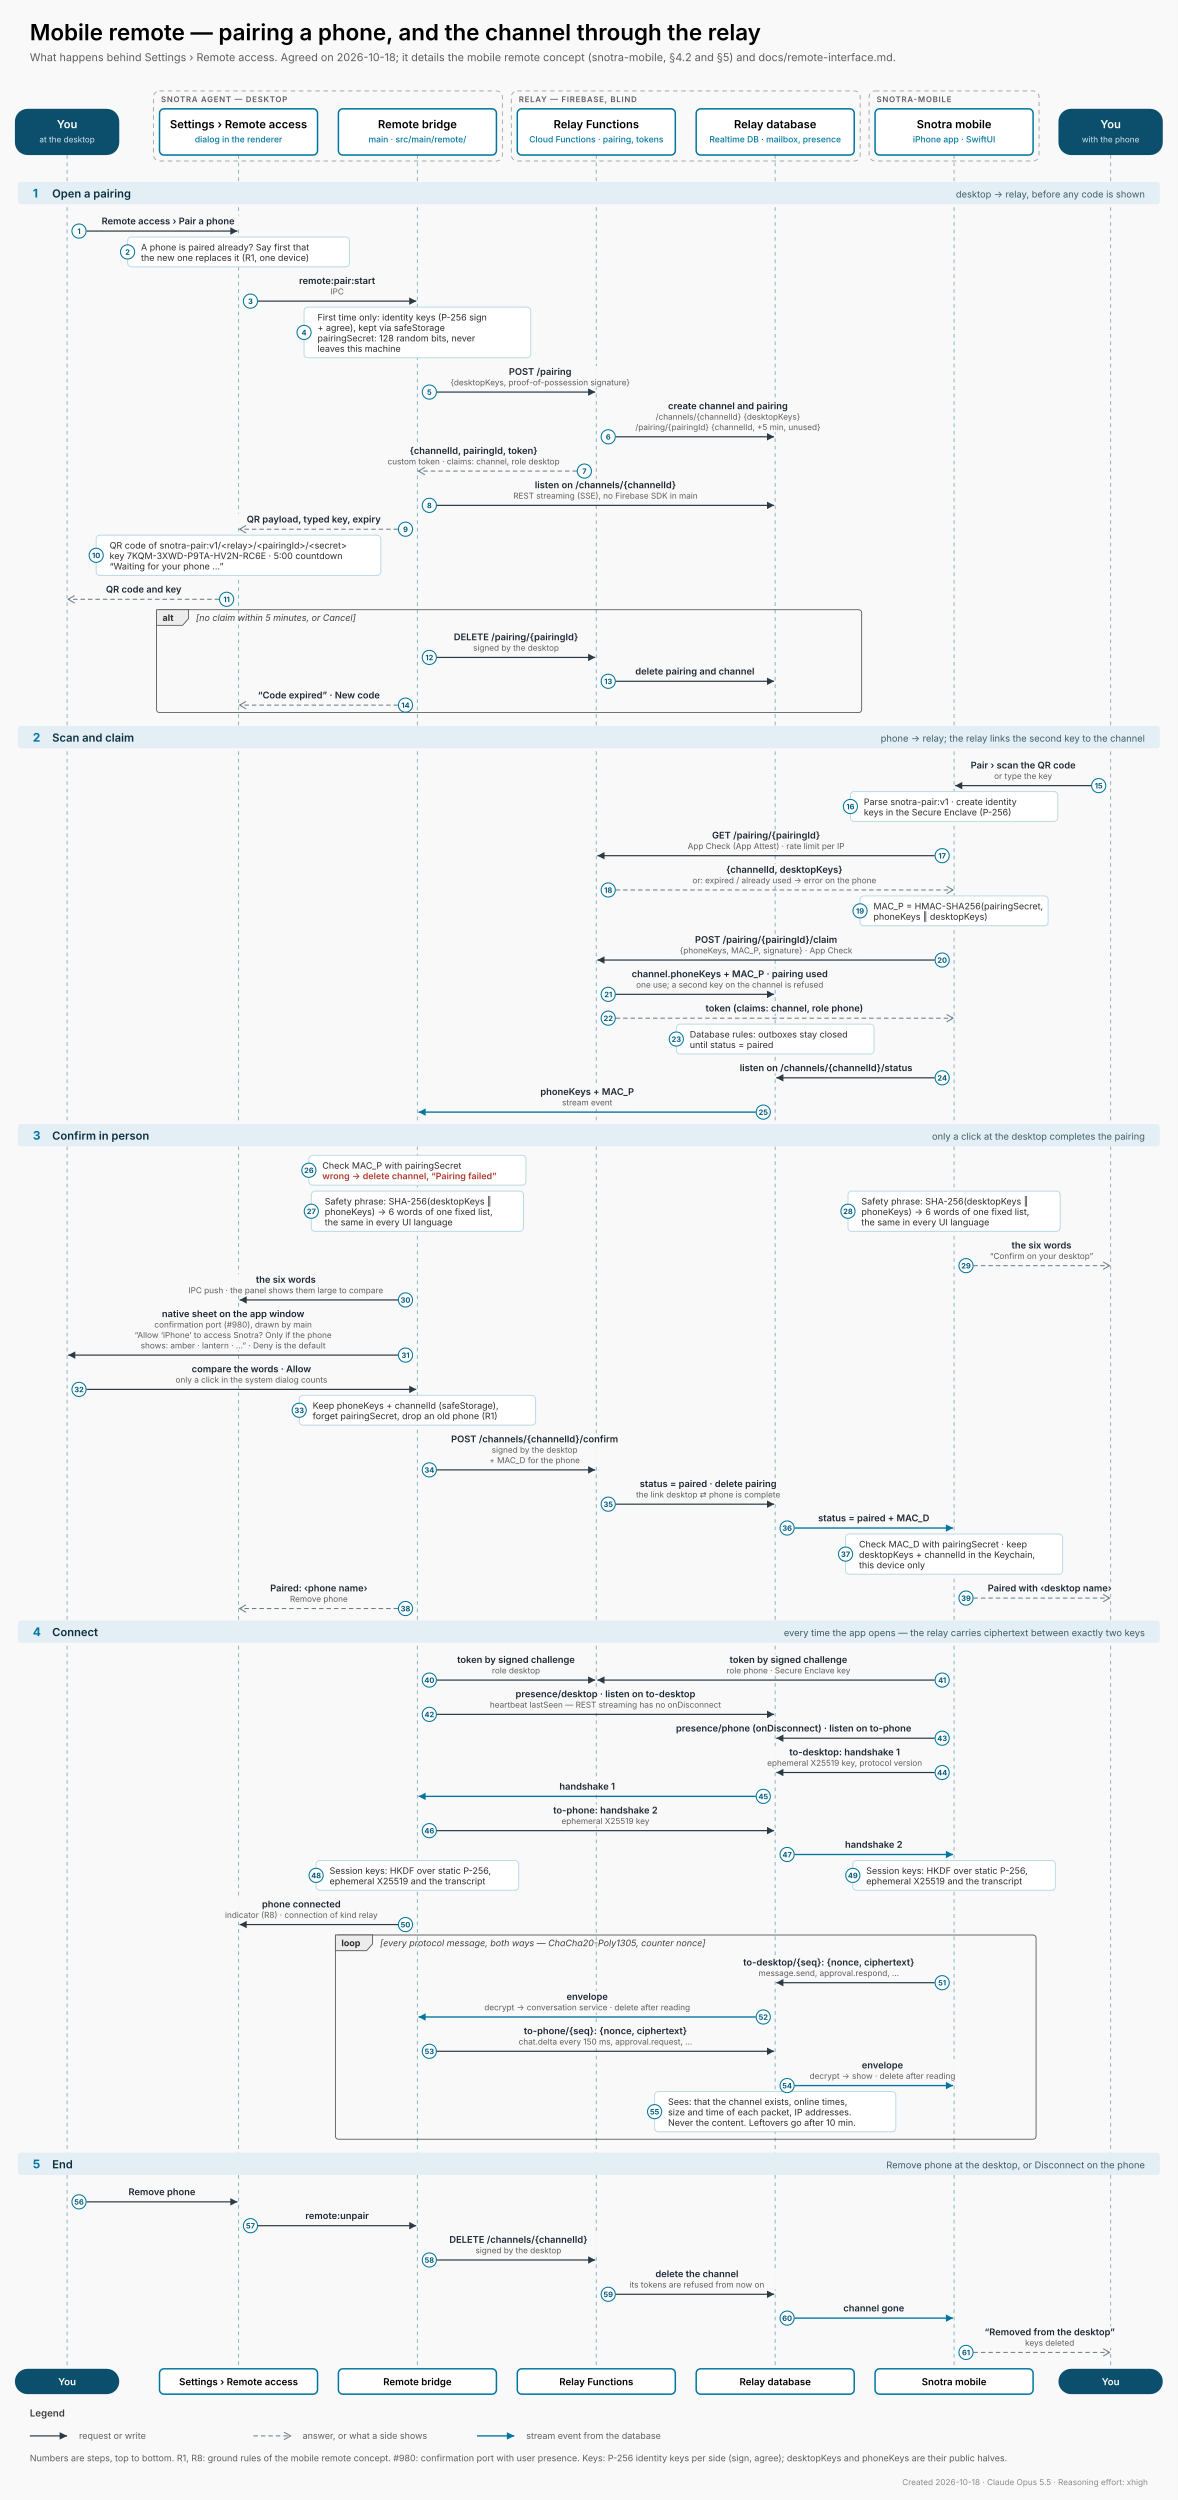
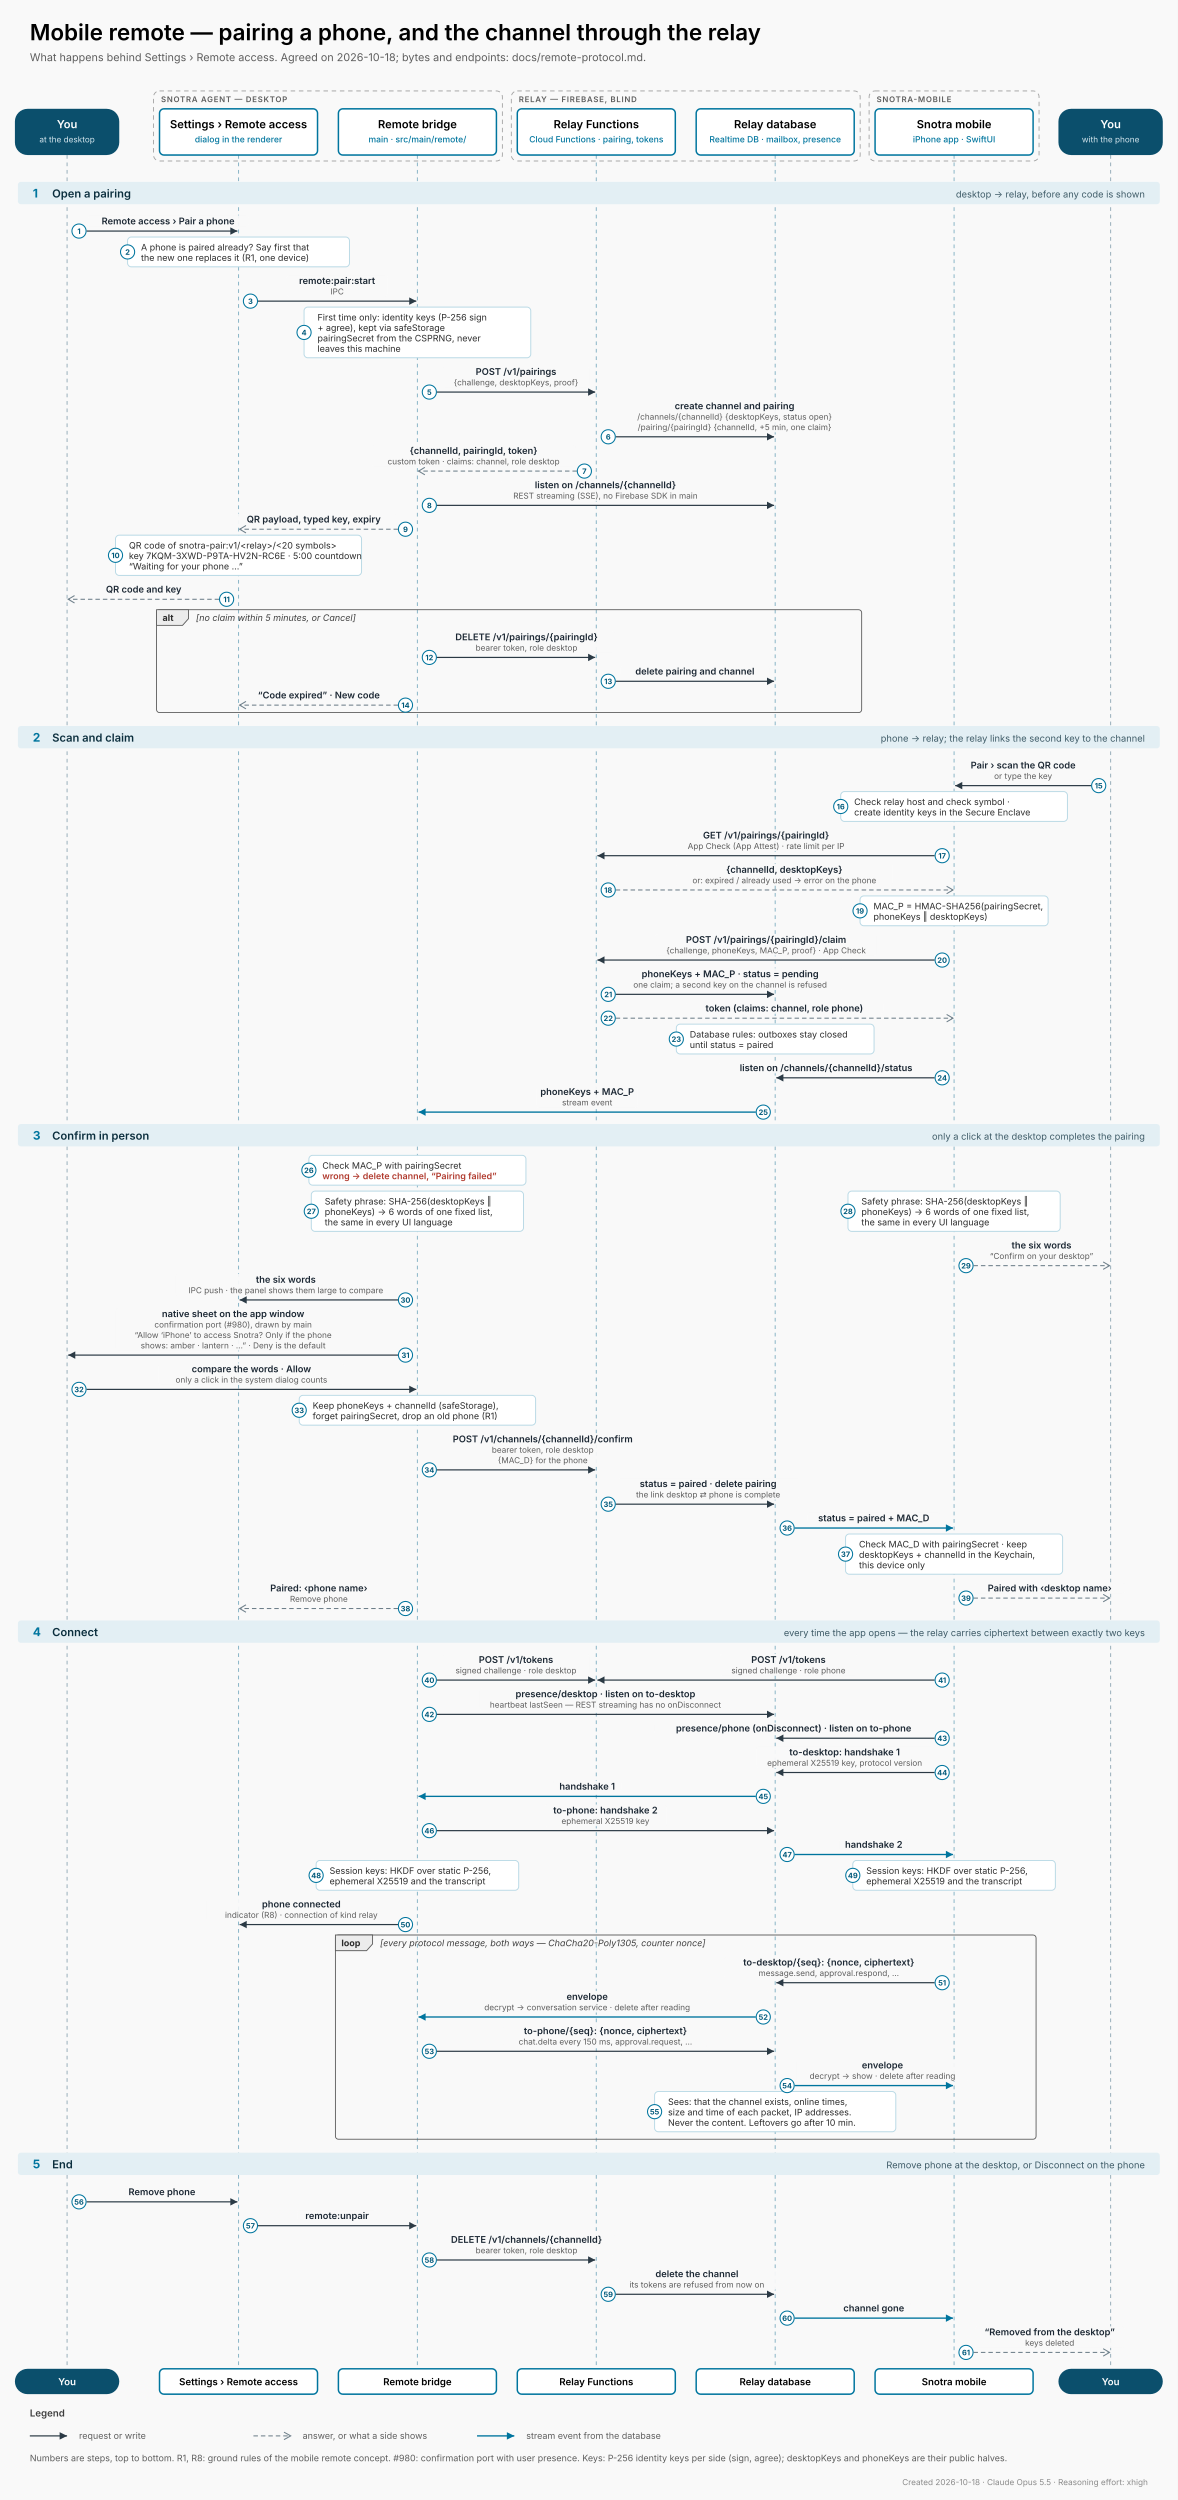
<svg xmlns="http://www.w3.org/2000/svg" viewBox="0 0 1580 3354" width="1580" height="3354" role="img" aria-labelledby="title desc">
  <style>
      text { font-family: Inter, -apple-system, BlinkMacSystemFont, "Segoe UI", sans-serif; }
      .canvas { fill: #F9F9F9; }
      .page-title { fill: #000000; font-size: 30px; font-weight: 600; }
      .page-sub { fill: #5C5C5C; font-size: 14.5px; }
      .group { fill: none; stroke: #A3A3A3; stroke-width: 1.2; stroke-dasharray: 6 5; }
      .group-l { fill: #5C5C5C; font-size: 10.5px; font-weight: 600; letter-spacing: 1px; }
      .hdr { fill: #FFFFFF; stroke: #00759E; stroke-width: 2; }
      .hdr-p { fill: #0B4F6C; }
      .hdr-n { fill: #000000; font-size: 15px; font-weight: 600; text-anchor: middle; }
      .hdr-s { fill: #00759E; font-size: 11.5px; font-weight: 500; text-anchor: middle; }
      .hdr-pn { fill: #FFFFFF; font-size: 15px; font-weight: 600; text-anchor: middle; }
      .hdr-ps { fill: #D5E6EE; font-size: 11px; text-anchor: middle; }
      .hdr-small { font-size: 13px; }
      .life { stroke: #8FB8C9; stroke-width: 1.4; stroke-dasharray: 5 5; }
      .life-p { stroke: #9DB2BD; }
      .phase { fill: #E3EFF4; }
      .phase-n { fill: #00759E; font-size: 16px; font-weight: 700; }
      .phase-t { fill: #0B2E3D; font-size: 15px; font-weight: 600; }
      .phase-s { fill: #3D5A66; font-size: 12.5px; }
      .m-req { stroke: #2B3A45; stroke-width: 1.6; }
      .m-ret { stroke: #6E7F8A; stroke-width: 1.4; stroke-dasharray: 6 4; fill: none; }
      .m-evt { stroke: #00759E; stroke-width: 1.8; }
      .m-prop { stroke: #B26B00; stroke-width: 1.6; stroke-dasharray: 6 4; }
      .m-err { stroke: #C0392B; stroke-width: 1.6; }
      .head-open { stroke-dasharray: none; fill: none; }
      .m-req-head { fill: #2B3A45; }
      .m-evt-head { fill: #00759E; }
      .m-prop-head { fill: #B26B00; }
      .m-err-head { fill: #C0392B; }
      .label-bg { fill: #F9F9F9; opacity: 0.94; }
      .lbl { fill: #1B2733; font-size: 12.5px; font-weight: 600; }
      .lbl-sub { fill: #5C5C5C; font-size: 11px; }
      .lbl-prop { fill: #9A5C00; font-size: 11px; font-weight: 600; }
      .note { fill: #FFFFFF; stroke: #B9D9E5; stroke-width: 1.3; }
      .note-prop { fill: #FFF7EA; stroke: #D08A1E; stroke-dasharray: 5 3; }
      .note-t { fill: #2B2B2B; font-size: 12px; }
      .note-err { fill: #B03A2E; font-size: 12px; font-weight: 600; }
      .note-prop-t { fill: #9A5C00; font-size: 12px; font-weight: 600; }
      .prop-pill { fill: #FFF7EA; stroke: #D08A1E; stroke-width: 1; }
      .prop-tag { fill: #B26B00; font-size: 8.5px; font-weight: 700; letter-spacing: 0.8px; }
      .badge { fill: #FFFFFF; stroke: #00759E; stroke-width: 1.4; }
      .badge-prop { stroke: #D08A1E; }
      .badge-err { stroke: #C0392B; }
      .badge-n { fill: #00597A; font-size: 10px; font-weight: 700; text-anchor: middle; }
      .frame { fill: none; stroke: #5C5C5C; stroke-width: 1.2; }
      .frame-tag { fill: #ECECEC; stroke: #5C5C5C; stroke-width: 1.2; }
      .frame-k { fill: #2B2B2B; font-size: 12px; font-weight: 700; }
      .frame-g { fill: #3D3D3D; font-size: 12px; font-style: italic; }
      .legend-h { fill: #3D3D3D; font-size: 13px; font-weight: 600; }
      .legend-t { fill: #5C5C5C; font-size: 12px; }
      .stamp { fill: #8A8A8A; font-size: 11px; text-anchor: end; }
  </style>
  <rect class="canvas" x="0" y="0" width="1580" height="3354" />
  <text class="page-title" x="40" y="54">Mobile remote — pairing a phone, and the channel through the relay</text>
-   <text class="page-sub" x="40" y="82">What happens behind Settings › Remote access. Agreed on 2026-10-18; it details the mobile remote concept (snotra-mobile, §4.2 and §5) and docs/remote-interface.md.</text>
+   <text class="page-sub" x="40" y="82">What happens behind Settings › Remote access. Agreed on 2026-10-18; bytes and endpoints: docs/remote-protocol.md.</text>
  <rect class="group" x="206" y="122" width="468" height="94" rx="8" />
  <text class="group-l" x="216" y="137">SNOTRA AGENT — DESKTOP</text>
  <rect class="group" x="686" y="122" width="468" height="94" rx="8" />
  <text class="group-l" x="696" y="137">RELAY — FIREBASE, BLIND</text>
  <rect class="group" x="1166" y="122" width="228" height="94" rx="8" />
  <text class="group-l" x="1176" y="137">SNOTRA-MOBILE</text>
  <line class="life life-p" x1="90" y1="208" x2="90" y2="3178" />
  <line class="life" x1="320" y1="208" x2="320" y2="3178" />
  <line class="life" x1="560" y1="208" x2="560" y2="3178" />
  <line class="life" x1="800" y1="208" x2="800" y2="3178" />
  <line class="life" x1="1040" y1="208" x2="1040" y2="3178" />
  <line class="life" x1="1280" y1="208" x2="1280" y2="3178" />
  <line class="life life-p" x1="1490" y1="208" x2="1490" y2="3178" />
  <rect class="frame" x="210" y="818" width="946" height="138" rx="4" />
  <path class="frame-tag" d="M210 818 h42.88 v12 l-8 9 h-34.88 z" />
  <rect class="frame" x="450" y="2596" width="940" height="274" rx="4" />
  <path class="frame-tag" d="M450 2596 h49.84 v12 l-8 9 h-41.84 z" />
  <rect class="hdr-p" x="20" y="146" width="140" height="62" rx="17" />
  <text class="hdr-pn" x="90" y="172">You</text>
  <text class="hdr-ps" x="90" y="191">at the desktop</text>
  <rect class="hdr" x="214" y="146" width="212" height="62" rx="6" />
  <text class="hdr-n" x="320" y="172">Settings › Remote access</text>
  <text class="hdr-s" x="320" y="191">dialog in the renderer</text>
  <rect class="hdr" x="454" y="146" width="212" height="62" rx="6" />
  <text class="hdr-n" x="560" y="172">Remote bridge</text>
  <text class="hdr-s" x="560" y="191">main · src/main/remote/</text>
  <rect class="hdr" x="694" y="146" width="212" height="62" rx="6" />
  <text class="hdr-n" x="800" y="172">Relay Functions</text>
  <text class="hdr-s" x="800" y="191">Cloud Functions · pairing, tokens</text>
  <rect class="hdr" x="934" y="146" width="212" height="62" rx="6" />
  <text class="hdr-n" x="1040" y="172">Relay database</text>
  <text class="hdr-s" x="1040" y="191">Realtime DB · mailbox, presence</text>
  <rect class="hdr" x="1174" y="146" width="212" height="62" rx="6" />
  <text class="hdr-n" x="1280" y="172">Snotra mobile</text>
  <text class="hdr-s" x="1280" y="191">iPhone app · SwiftUI</text>
  <rect class="hdr-p" x="1420" y="146" width="140" height="62" rx="17" />
  <text class="hdr-pn" x="1490" y="172">You</text>
  <text class="hdr-ps" x="1490" y="191">with the phone</text>
  <rect class="phase" x="24" y="244" width="1532" height="30" rx="4" />
  <text class="phase-n" x="44" y="265">1</text>
  <text class="phase-t" x="70" y="265">Open a pairing</text>
  <text class="phase-s" x="1536" y="265" text-anchor="end">desktop → relay, before any code is shown</text>
  <line class="m-req" x1="116" y1="310" x2="318.5" y2="310" />
  <polygon class="head m-req-head" points="318.5,310 309,305 309,315" />
  <rect class="label-bg" x="118" y="289" width="215" height="15" rx="3" />
  <text class="lbl" x="225.5" y="301" text-anchor="middle">Remote access › Pair a phone</text>
  <rect class="note" x="171.16" y="318" width="297.68" height="40" rx="5" />
  <text class="note-t" x="189.16" y="336">A phone is paired already? Say first that</text>
  <text class="note-t" x="189.16" y="350">the new one replaces it (R1, one device)</text>
  <line class="m-req" x1="346" y1="404" x2="558.5" y2="404" />
  <polygon class="head m-req-head" points="558.5,404 549,399 549,409" />
  <rect class="label-bg" x="384.625" y="369" width="135.25" height="29" rx="3" />
  <text class="lbl" x="452.25" y="381" text-anchor="middle">remote:pair:start</text>
  <text class="lbl-sub" x="452.25" y="395" text-anchor="middle">IPC</text>
  <rect class="note" x="407.92" y="412" width="304.16" height="68" rx="5" />
  <text class="note-t" x="425.92" y="430">First time only: identity keys (P-256 sign</text>
  <text class="note-t" x="425.92" y="444">+ agree), kept via safeStorage</text>
-   <text class="note-t" x="425.92" y="458">pairingSecret: 128 random bits, never</text>
+   <text class="note-t" x="425.92" y="458">pairingSecret from the CSPRNG, never</text>
  <text class="note-t" x="425.92" y="472">leaves this machine</text>
  <line class="m-req" x1="586" y1="526" x2="798.5" y2="526" />
  <polygon class="head m-req-head" points="798.5,526 789,521 789,531" />
-   <rect class="label-bg" x="588" y="491" width="273.36" height="29" rx="3" />
-   <text class="lbl" x="724.68" y="503" text-anchor="middle">POST /pairing</text>
-   <text class="lbl-sub" x="724.68" y="517" text-anchor="middle">{desktopKeys, proof-of-possession signature}</text>
+   <rect class="label-bg" x="594.18" y="491" width="196.14" height="29" rx="3" />
+   <text class="lbl" x="692.25" y="503" text-anchor="middle">POST /v1/pairings</text>
+   <text class="lbl-sub" x="692.25" y="517" text-anchor="middle">{challenge, desktopKeys, proof}</text>
  <line class="m-req" x1="826" y1="586" x2="1038.5" y2="586" />
  <polygon class="head m-req-head" points="1038.5,586 1029,581 1029,591" />
-   <rect class="label-bg" x="828" y="537" width="297.12" height="43" rx="3" />
-   <text class="lbl" x="976.56" y="549" text-anchor="middle">create channel and pairing</text>
-   <text class="lbl-sub" x="976.56" y="563" text-anchor="middle">/channels/{channelId} {desktopKeys}</text>
-   <text class="lbl-sub" x="976.56" y="577" text-anchor="middle">/pairing/{pairingId} {channelId, +5 min, unused}</text>
+   <rect class="label-bg" x="828" y="537" width="314.94" height="43" rx="3" />
+   <text class="lbl" x="985.47" y="549" text-anchor="middle">create channel and pairing</text>
+   <text class="lbl-sub" x="985.47" y="563" text-anchor="middle">/channels/{channelId} {desktopKeys, status open}</text>
+   <text class="lbl-sub" x="985.47" y="577" text-anchor="middle">/pairing/{pairingId} {channelId, +5 min, one claim}</text>
  <line class="m-ret" x1="774" y1="632" x2="561.5" y2="632" />
  <polyline class="m-ret head-open" points="570,627 561.5,632 570,637" />
  <rect class="label-bg" x="498.64" y="597" width="273.36" height="29" rx="3" />
  <text class="lbl" x="635.32" y="609" text-anchor="middle">{channelId, pairingId, token}</text>
  <text class="lbl-sub" x="635.32" y="623" text-anchor="middle">custom token · claims: channel, role desktop</text>
  <line class="m-req" x1="586" y1="678" x2="1038.5" y2="678" />
  <polygon class="head m-req-head" points="1038.5,678 1029,673 1029,683" />
  <rect class="label-bg" x="672.6" y="643" width="279.3" height="29" rx="3" />
  <text class="lbl" x="812.25" y="655" text-anchor="middle">listen on /channels/{channelId}</text>
  <text class="lbl-sub" x="812.25" y="669" text-anchor="middle">REST streaming (SSE), no Firebase SDK in main</text>
  <line class="m-ret" x1="534" y1="710" x2="321.5" y2="710" />
  <polyline class="m-ret head-open" points="330,705 321.5,710 330,715" />
  <rect class="label-bg" x="309.75" y="689" width="222.25" height="15" rx="3" />
  <text class="lbl" x="420.875" y="701" text-anchor="middle">QR payload, typed key, expiry</text>
-   <rect class="note" x="129.04" y="718" width="381.92" height="54" rx="5" />
-   <text class="note-t" x="147.04" y="736">QR code of snotra-pair:v1/&lt;relay&gt;/&lt;pairingId&gt;/&lt;secret&gt;</text>
-   <text class="note-t" x="147.04" y="750">key 7KQM-3XWD-P9TA-HV2N-RC6E · 5:00 countdown</text>
-   <text class="note-t" x="147.04" y="764">“Waiting for your phone …”</text>
+   <rect class="note" x="154.96" y="718" width="330.08" height="54" rx="5" />
+   <text class="note-t" x="172.96" y="736">QR code of snotra-pair:v1/&lt;relay&gt;/&lt;20 symbols&gt;</text>
+   <text class="note-t" x="172.96" y="750">key 7KQM-3XWD-P9TA-HV2N-RC6E · 5:00 countdown</text>
+   <text class="note-t" x="172.96" y="764">“Waiting for your phone …”</text>
  <line class="m-ret" x1="294" y1="804" x2="91.5" y2="804" />
  <polyline class="m-ret head-open" points="100,799 91.5,804 100,809" />
  <rect class="label-bg" x="132.375" y="783" width="120.75" height="15" rx="3" />
  <text class="lbl" x="192.75" y="795" text-anchor="middle">QR code and key</text>
  <line class="m-req" x1="586" y1="882" x2="798.5" y2="882" />
  <polygon class="head m-req-head" points="798.5,882 789,877 789,887" />
-   <rect class="label-bg" x="588.375" y="847" width="207.75" height="29" rx="3" />
-   <text class="lbl" x="692.25" y="859" text-anchor="middle">DELETE /pairing/{pairingId}</text>
-   <text class="lbl-sub" x="692.25" y="873" text-anchor="middle">signed by the desktop</text>
+   <rect class="label-bg" x="588" y="847" width="236.75" height="29" rx="3" />
+   <text class="lbl" x="706.375" y="859" text-anchor="middle">DELETE /v1/pairings/{pairingId}</text>
+   <text class="lbl-sub" x="706.375" y="873" text-anchor="middle">bearer token, role desktop</text>
  <line class="m-req" x1="826" y1="914" x2="1038.5" y2="914" />
  <polygon class="head m-req-head" points="1038.5,914 1029,909 1029,919" />
  <rect class="label-bg" x="832" y="893" width="200.5" height="15" rx="3" />
  <text class="lbl" x="932.25" y="905" text-anchor="middle">delete pairing and channel</text>
  <line class="m-ret" x1="534" y1="946" x2="321.5" y2="946" />
  <polyline class="m-ret head-open" points="330,941 321.5,946 330,951" />
  <rect class="label-bg" x="331.125" y="925" width="193.25" height="15" rx="3" />
  <text class="lbl" x="427.75" y="937" text-anchor="middle">“Code expired” · New code</text>
  <text class="frame-k" x="218" y="833">alt</text>
  <text class="frame-g" x="262.88" y="833">[no claim within 5 minutes, or Cancel]</text>
  <rect class="phase" x="24" y="974" width="1532" height="30" rx="4" />
  <text class="phase-n" x="44" y="995">2</text>
  <text class="phase-t" x="70" y="995">Scan and claim</text>
  <text class="phase-s" x="1536" y="995" text-anchor="end">phone → relay; the relay links the second key to the channel</text>
  <line class="m-req" x1="1464" y1="1054" x2="1281.5" y2="1054" />
  <polygon class="head m-req-head" points="1281.5,1054 1291,1049 1291,1059" />
  <rect class="label-bg" x="1283.25" y="1019" width="178.75" height="29" rx="3" />
  <text class="lbl" x="1372.625" y="1031" text-anchor="middle">Pair › scan the QR code</text>
  <text class="lbl-sub" x="1372.625" y="1045" text-anchor="middle">or type the key</text>
-   <rect class="note" x="1140.88" y="1062" width="278.24" height="40" rx="5" />
-   <text class="note-t" x="1158.88" y="1080">Parse snotra-pair:v1 · create identity</text>
-   <text class="note-t" x="1158.88" y="1094">keys in the Secure Enclave (P-256)</text>
+   <rect class="note" x="1127.92" y="1062" width="304.16" height="40" rx="5" />
+   <text class="note-t" x="1145.92" y="1080">Check relay host and check symbol ·</text>
+   <text class="note-t" x="1145.92" y="1094">create identity keys in the Secure Enclave</text>
  <line class="m-req" x1="1254" y1="1148" x2="801.5" y2="1148" />
  <polygon class="head m-req-head" points="801.5,1148 811,1143 811,1153" />
  <rect class="label-bg" x="897.01" y="1113" width="261.48" height="29" rx="3" />
-   <text class="lbl" x="1027.75" y="1125" text-anchor="middle">GET /pairing/{pairingId}</text>
+   <text class="lbl" x="1027.75" y="1125" text-anchor="middle">GET /v1/pairings/{pairingId}</text>
  <text class="lbl-sub" x="1027.75" y="1139" text-anchor="middle">App Check (App Attest) · rate limit per IP</text>
  <line class="m-ret" x1="826" y1="1194" x2="1278.5" y2="1194" />
  <polyline class="m-ret head-open" points="1270,1189 1278.5,1194 1270,1199" />
  <rect class="label-bg" x="906.66" y="1159" width="291.18" height="29" rx="3" />
  <text class="lbl" x="1052.25" y="1171" text-anchor="middle">{channelId, desktopKeys}</text>
  <text class="lbl-sub" x="1052.25" y="1185" text-anchor="middle">or: expired / already used → error on the phone</text>
  <rect class="note" x="1153.84" y="1202" width="252.32" height="40" rx="5" />
  <text class="note-t" x="1171.84" y="1220">MAC_P = HMAC-SHA256(pairingSecret,</text>
  <text class="note-t" x="1171.84" y="1234">  phoneKeys ‖ desktopKeys)</text>
  <line class="m-req" x1="1254" y1="1288" x2="801.5" y2="1288" />
  <polygon class="head m-req-head" points="801.5,1288 811,1283 811,1293" />
-   <rect class="label-bg" x="899.98" y="1253" width="255.54" height="29" rx="3" />
-   <text class="lbl" x="1027.75" y="1265" text-anchor="middle">POST /pairing/{pairingId}/claim</text>
-   <text class="lbl-sub" x="1027.75" y="1279" text-anchor="middle">{phoneKeys, MAC_P, signature} · App Check</text>
+   <rect class="label-bg" x="879.19" y="1253" width="297.12" height="29" rx="3" />
+   <text class="lbl" x="1027.75" y="1265" text-anchor="middle">POST /v1/pairings/{pairingId}/claim</text>
+   <text class="lbl-sub" x="1027.75" y="1279" text-anchor="middle">{challenge, phoneKeys, MAC_P, proof} · App Check</text>
  <line class="m-req" x1="826" y1="1334" x2="1038.5" y2="1334" />
  <polygon class="head m-req-head" points="1038.5,1334 1029,1329 1029,1339" />
-   <rect class="label-bg" x="828" y="1299" width="302" height="29" rx="3" />
-   <text class="lbl" x="979" y="1311" text-anchor="middle">channel.phoneKeys + MAC_P · pairing used</text>
-   <text class="lbl-sub" x="979" y="1325" text-anchor="middle">one use; a second key on the channel is refused</text>
+   <rect class="label-bg" x="828" y="1299" width="303.06" height="29" rx="3" />
+   <text class="lbl" x="979.53" y="1311" text-anchor="middle">phoneKeys + MAC_P · status = pending</text>
+   <text class="lbl-sub" x="979.53" y="1325" text-anchor="middle">one claim; a second key on the channel is refused</text>
  <line class="m-ret" x1="826" y1="1366" x2="1278.5" y2="1366" />
  <polyline class="m-ret head-open" points="1270,1361 1278.5,1366 1270,1371" />
  <rect class="label-bg" x="919.375" y="1345" width="265.75" height="15" rx="3" />
  <text class="lbl" x="1052.25" y="1357" text-anchor="middle">token (claims: channel, role phone)</text>
  <rect class="note" x="907.36" y="1374" width="265.28" height="40" rx="5" />
  <text class="note-t" x="925.36" y="1392">Database rules: outboxes stay closed</text>
  <text class="note-t" x="925.36" y="1406">until status = paired</text>
  <line class="m-req" x1="1254" y1="1446" x2="1041.5" y2="1446" />
  <polygon class="head m-req-head" points="1041.5,1446 1051,1441 1051,1451" />
  <rect class="label-bg" x="964.5" y="1425" width="287.5" height="15" rx="3" />
  <text class="lbl" x="1108.25" y="1437" text-anchor="middle">listen on /channels/{channelId}/status</text>
  <line class="m-evt" x1="1014" y1="1492" x2="561.5" y2="1492" />
  <polygon class="head m-evt-head" points="561.5,1492 571,1487 571,1497" />
  <rect class="label-bg" x="720.125" y="1457" width="135.25" height="29" rx="3" />
  <text class="lbl" x="787.75" y="1469" text-anchor="middle">phoneKeys + MAC_P</text>
  <text class="lbl-sub" x="787.75" y="1483" text-anchor="middle">stream event</text>
  <rect class="phase" x="24" y="1508" width="1532" height="30" rx="4" />
  <text class="phase-n" x="44" y="1529">3</text>
  <text class="phase-t" x="70" y="1529">Confirm in person</text>
  <text class="phase-s" x="1536" y="1529" text-anchor="end">only a click at the desktop completes the pairing</text>
  <rect class="note" x="414.4" y="1550" width="291.2" height="40" rx="5" />
  <text class="note-t" x="432.4" y="1568">Check MAC_P with pairingSecret</text>
  <text class="note-err" x="432.4" y="1582">wrong → delete channel, “Pairing failed”</text>
  <rect class="note" x="417.64" y="1598" width="284.72" height="54" rx="5" />
  <text class="note-t" x="435.64" y="1616">Safety phrase: SHA-256(desktopKeys ‖</text>
  <text class="note-t" x="435.64" y="1630">phoneKeys) → 6 words of one fixed list,</text>
  <text class="note-t" x="435.64" y="1644">the same in every UI language</text>
  <rect class="note" x="1137.64" y="1598" width="284.72" height="54" rx="5" />
  <text class="note-t" x="1155.64" y="1616">Safety phrase: SHA-256(desktopKeys ‖</text>
  <text class="note-t" x="1155.64" y="1630">phoneKeys) → 6 words of one fixed list,</text>
  <text class="note-t" x="1155.64" y="1644">the same in every UI language</text>
  <line class="m-ret" x1="1306" y1="1698" x2="1488.5" y2="1698" />
  <polyline class="m-ret head-open" points="1480,1693 1488.5,1698 1480,1703" />
  <rect class="label-bg" x="1317" y="1663" width="160.5" height="29" rx="3" />
  <text class="lbl" x="1397.25" y="1675" text-anchor="middle">the six words</text>
  <text class="lbl-sub" x="1397.25" y="1689" text-anchor="middle">“Confirm on your desktop”</text>
  <line class="m-req" x1="534" y1="1744" x2="321.5" y2="1744" />
  <polygon class="head m-req-head" points="321.5,1744 331,1739 331,1749" />
  <rect class="label-bg" x="234.88" y="1709" width="297.12" height="29" rx="3" />
  <text class="lbl" x="383.44" y="1721" text-anchor="middle">the six words</text>
  <text class="lbl-sub" x="383.44" y="1735" text-anchor="middle">IPC push · the panel shows them large to compare</text>
  <line class="m-req" x1="534" y1="1818" x2="91.5" y2="1818" />
  <polygon class="head m-req-head" points="91.5,1818 101,1813 101,1823" />
  <rect class="label-bg" x="155.28" y="1755" width="314.94" height="57" rx="3" />
  <text class="lbl" x="312.75" y="1767" text-anchor="middle">native sheet on the app window</text>
  <text class="lbl-sub" x="312.75" y="1781" text-anchor="middle">confirmation port (#980), drawn by main</text>
  <text class="lbl-sub" x="312.75" y="1795" text-anchor="middle">“Allow ‘iPhone’ to access Snotra? Only if the phone</text>
  <text class="lbl-sub" x="312.75" y="1809" text-anchor="middle">shows: amber · lantern · …” · Deny is the default</text>
  <line class="m-req" x1="116" y1="1864" x2="558.5" y2="1864" />
  <polygon class="head m-req-head" points="558.5,1864 549,1859 549,1869" />
  <rect class="label-bg" x="212.45" y="1829" width="249.6" height="29" rx="3" />
  <text class="lbl" x="337.25" y="1841" text-anchor="middle">compare the words · Allow</text>
  <text class="lbl-sub" x="337.25" y="1855" text-anchor="middle">only a click in the system dialog counts</text>
  <rect class="note" x="401.44" y="1872" width="317.12" height="40" rx="5" />
  <text class="note-t" x="419.44" y="1890">Keep phoneKeys + channelId (safeStorage),</text>
  <text class="note-t" x="419.44" y="1904">forget pairingSecret, drop an old phone (R1)</text>
  <line class="m-req" x1="586" y1="1972" x2="798.5" y2="1972" />
  <polygon class="head m-req-head" points="798.5,1972 789,1967 789,1977" />
-   <rect class="label-bg" x="588" y="1923" width="258.5" height="43" rx="3" />
-   <text class="lbl" x="717.25" y="1935" text-anchor="middle">POST /channels/{channelId}/confirm</text>
-   <text class="lbl-sub" x="717.25" y="1949" text-anchor="middle">signed by the desktop</text>
-   <text class="lbl-sub" x="717.25" y="1963" text-anchor="middle">+ MAC_D for the phone</text>
+   <rect class="label-bg" x="588" y="1923" width="280.25" height="43" rx="3" />
+   <text class="lbl" x="728.125" y="1935" text-anchor="middle">POST /v1/channels/{channelId}/confirm</text>
+   <text class="lbl-sub" x="728.125" y="1949" text-anchor="middle">bearer token, role desktop</text>
+   <text class="lbl-sub" x="728.125" y="1963" text-anchor="middle">{MAC_D} for the phone</text>
  <line class="m-req" x1="826" y1="2018" x2="1038.5" y2="2018" />
  <polygon class="head m-req-head" points="1038.5,2018 1029,2013 1029,2023" />
  <rect class="label-bg" x="828" y="1983" width="244" height="29" rx="3" />
  <text class="lbl" x="950" y="1995" text-anchor="middle">status = paired · delete pairing</text>
  <text class="lbl-sub" x="950" y="2009" text-anchor="middle">the link desktop ⇄ phone is complete</text>
  <line class="m-evt" x1="1066" y1="2050" x2="1278.5" y2="2050" />
  <polygon class="head m-evt-head" points="1278.5,2050 1269,2045 1269,2055" />
  <rect class="label-bg" x="1082.875" y="2029" width="178.75" height="15" rx="3" />
  <text class="lbl" x="1172.25" y="2041" text-anchor="middle">status = paired + MAC_D</text>
  <rect class="note" x="1134.4" y="2058" width="291.2" height="54" rx="5" />
  <text class="note-t" x="1152.4" y="2076">Check MAC_D with pairingSecret · keep</text>
  <text class="note-t" x="1152.4" y="2090">desktopKeys + channelId in the Keychain,</text>
  <text class="note-t" x="1152.4" y="2104">this device only</text>
  <line class="m-ret" x1="534" y1="2158" x2="321.5" y2="2158" />
  <polyline class="m-ret head-open" points="330,2153 321.5,2158 330,2163" />
  <rect class="label-bg" x="349.25" y="2123" width="157" height="29" rx="3" />
  <text class="lbl" x="427.75" y="2135" text-anchor="middle">Paired: ‹phone name›</text>
  <text class="lbl-sub" x="427.75" y="2149" text-anchor="middle">Remove phone</text>
  <line class="m-ret" x1="1306" y1="2144" x2="1488.5" y2="2144" />
  <polyline class="m-ret head-open" points="1480,2139 1488.5,2144 1480,2149" />
  <rect class="label-bg" x="1308" y="2123" width="200.5" height="15" rx="3" />
  <text class="lbl" x="1408.25" y="2135" text-anchor="middle">Paired with ‹desktop name›</text>
  <rect class="phase" x="24" y="2174" width="1532" height="30" rx="4" />
  <text class="phase-n" x="44" y="2195">4</text>
  <text class="phase-t" x="70" y="2195">Connect</text>
  <text class="phase-s" x="1536" y="2195" text-anchor="end">every time the app opens — the relay carries ciphertext between exactly two keys</text>
  <line class="m-req" x1="586" y1="2254" x2="798.5" y2="2254" />
  <polygon class="head m-req-head" points="798.5,2254 789,2249 789,2259" />
-   <rect class="label-bg" x="595.625" y="2219" width="193.25" height="29" rx="3" />
-   <text class="lbl" x="692.25" y="2231" text-anchor="middle">token by signed challenge</text>
-   <text class="lbl-sub" x="692.25" y="2245" text-anchor="middle">role desktop</text>
+   <rect class="label-bg" x="594.18" y="2219" width="196.14" height="29" rx="3" />
+   <text class="lbl" x="692.25" y="2231" text-anchor="middle">POST /v1/tokens</text>
+   <text class="lbl-sub" x="692.25" y="2245" text-anchor="middle">signed challenge · role desktop</text>
  <line class="m-req" x1="1254" y1="2254" x2="801.5" y2="2254" />
  <polygon class="head m-req-head" points="801.5,2254 811,2249 811,2259" />
-   <rect class="label-bg" x="959.68" y="2219" width="196.14" height="29" rx="3" />
-   <text class="lbl" x="1057.75" y="2231" text-anchor="middle">token by signed challenge</text>
-   <text class="lbl-sub" x="1057.75" y="2245" text-anchor="middle">role phone · Secure Enclave key</text>
+   <rect class="label-bg" x="965.62" y="2219" width="184.26" height="29" rx="3" />
+   <text class="lbl" x="1057.75" y="2231" text-anchor="middle">POST /v1/tokens</text>
+   <text class="lbl-sub" x="1057.75" y="2245" text-anchor="middle">signed challenge · role phone</text>
  <line class="m-req" x1="586" y1="2300" x2="1038.5" y2="2300" />
  <polygon class="head m-req-head" points="1038.5,2300 1029,2295 1029,2305" />
  <rect class="label-bg" x="642.9" y="2265" width="338.7" height="29" rx="3" />
  <text class="lbl" x="812.25" y="2277" text-anchor="middle">presence/desktop · listen on to-desktop</text>
  <text class="lbl-sub" x="812.25" y="2291" text-anchor="middle">heartbeat lastSeen — REST streaming has no onDisconnect</text>
  <line class="m-req" x1="1254" y1="2332" x2="1041.5" y2="2332" />
  <polygon class="head m-req-head" points="1041.5,2332 1051,2327 1051,2337" />
  <rect class="label-bg" x="877.5" y="2311" width="374.5" height="15" rx="3" />
  <text class="lbl" x="1064.75" y="2323" text-anchor="middle">presence/phone (onDisconnect) · listen on to-phone</text>
  <line class="m-req" x1="1254" y1="2378" x2="1041.5" y2="2378" />
  <polygon class="head m-req-head" points="1041.5,2378 1051,2373 1051,2383" />
  <rect class="label-bg" x="1014.28" y="2343" width="237.72" height="29" rx="3" />
  <text class="lbl" x="1133.14" y="2355" text-anchor="middle">to-desktop: handshake 1</text>
  <text class="lbl-sub" x="1133.14" y="2369" text-anchor="middle">ephemeral X25519 key, protocol version</text>
  <line class="m-evt" x1="1014" y1="2410" x2="561.5" y2="2410" />
  <polygon class="head m-evt-head" points="561.5,2410 571,2405 571,2415" />
  <rect class="label-bg" x="741.875" y="2389" width="91.75" height="15" rx="3" />
  <text class="lbl" x="787.75" y="2401" text-anchor="middle">handshake 1</text>
  <line class="m-req" x1="586" y1="2456" x2="1038.5" y2="2456" />
  <polygon class="head m-req-head" points="1038.5,2456 1029,2451 1029,2461" />
  <rect class="label-bg" x="730.125" y="2421" width="164.25" height="29" rx="3" />
  <text class="lbl" x="812.25" y="2433" text-anchor="middle">to-phone: handshake 2</text>
  <text class="lbl-sub" x="812.25" y="2447" text-anchor="middle">ephemeral X25519 key</text>
  <line class="m-evt" x1="1066" y1="2488" x2="1278.5" y2="2488" />
  <polygon class="head m-evt-head" points="1278.5,2488 1269,2483 1269,2493" />
  <rect class="label-bg" x="1126.375" y="2467" width="91.75" height="15" rx="3" />
  <text class="lbl" x="1172.25" y="2479" text-anchor="middle">handshake 2</text>
  <rect class="note" x="424.12" y="2496" width="271.76" height="40" rx="5" />
  <text class="note-t" x="442.12" y="2514">Session keys: HKDF over static P-256,</text>
  <text class="note-t" x="442.12" y="2528">ephemeral X25519 and the transcript</text>
  <rect class="note" x="1144.12" y="2496" width="271.76" height="40" rx="5" />
  <text class="note-t" x="1162.12" y="2514">Session keys: HKDF over static P-256,</text>
  <text class="note-t" x="1162.12" y="2528">ephemeral X25519 and the transcript</text>
  <line class="m-req" x1="534" y1="2582" x2="321.5" y2="2582" />
  <polygon class="head m-req-head" points="321.5,2582 331,2577 331,2587" />
  <rect class="label-bg" x="276.46" y="2547" width="255.54" height="29" rx="3" />
  <text class="lbl" x="404.23" y="2559" text-anchor="middle">phone connected</text>
  <text class="lbl-sub" x="404.23" y="2573" text-anchor="middle">indicator (R8) · connection of kind relay</text>
  <line class="m-req" x1="1254" y1="2660" x2="1041.5" y2="2660" />
  <polygon class="head m-req-head" points="1041.5,2660 1051,2655 1051,2665" />
  <rect class="label-bg" x="971.75" y="2625" width="280.25" height="29" rx="3" />
  <text class="lbl" x="1111.875" y="2637" text-anchor="middle">to-desktop/{seq}: {nonce, ciphertext}</text>
  <text class="lbl-sub" x="1111.875" y="2651" text-anchor="middle">message.send, approval.respond, …</text>
  <line class="m-evt" x1="1014" y1="2706" x2="561.5" y2="2706" />
  <polygon class="head m-evt-head" points="561.5,2706 571,2701 571,2711" />
  <rect class="label-bg" x="624.34" y="2671" width="326.82" height="29" rx="3" />
  <text class="lbl" x="787.75" y="2683" text-anchor="middle">envelope</text>
  <text class="lbl-sub" x="787.75" y="2697" text-anchor="middle">decrypt → conversation service · delete after reading</text>
  <line class="m-req" x1="586" y1="2752" x2="1038.5" y2="2752" />
  <polygon class="head m-req-head" points="1038.5,2752 1029,2747 1029,2757" />
  <rect class="label-bg" x="675.57" y="2717" width="273.36" height="29" rx="3" />
  <text class="lbl" x="812.25" y="2729" text-anchor="middle">to-phone/{seq}: {nonce, ciphertext}</text>
  <text class="lbl-sub" x="812.25" y="2743" text-anchor="middle">chat.delta every 150 ms, approval.request, …</text>
  <line class="m-evt" x1="1066" y1="2798" x2="1278.5" y2="2798" />
  <polygon class="head m-evt-head" points="1278.5,2798 1269,2793 1269,2803" />
  <rect class="label-bg" x="1068" y="2763" width="231.78" height="29" rx="3" />
  <text class="lbl" x="1183.89" y="2775" text-anchor="middle">envelope</text>
  <text class="lbl-sub" x="1183.89" y="2789" text-anchor="middle">decrypt → show · delete after reading</text>
  <rect class="note" x="878.2" y="2806" width="323.6" height="54" rx="5" />
  <text class="note-t" x="896.2" y="2824">Sees: that the channel exists, online times,</text>
  <text class="note-t" x="896.2" y="2838">size and time of each packet, IP addresses.</text>
  <text class="note-t" x="896.2" y="2852">Never the content. Leftovers go after 10 min.</text>
  <text class="frame-k" x="458" y="2611">loop</text>
  <text class="frame-g" x="509.84" y="2611">[every protocol message, both ways — ChaCha20-Poly1305, counter nonce]</text>
  <rect class="phase" x="24" y="2888" width="1532" height="30" rx="4" />
  <text class="phase-n" x="44" y="2909">5</text>
  <text class="phase-t" x="70" y="2909">End</text>
  <text class="phase-s" x="1536" y="2909" text-anchor="end">Remove phone at the desktop, or Disconnect on the phone</text>
  <line class="m-req" x1="116" y1="2954" x2="318.5" y2="2954" />
  <polygon class="head m-req-head" points="318.5,2954 309,2949 309,2959" />
  <rect class="label-bg" x="167.75" y="2933" width="99" height="15" rx="3" />
  <text class="lbl" x="217.25" y="2945" text-anchor="middle">Remove phone</text>
  <line class="m-req" x1="346" y1="2986" x2="558.5" y2="2986" />
  <polygon class="head m-req-head" points="558.5,2986 549,2981 549,2991" />
  <rect class="label-bg" x="399.125" y="2965" width="106.25" height="15" rx="3" />
  <text class="lbl" x="452.25" y="2977" text-anchor="middle">remote:unpair</text>
  <line class="m-req" x1="586" y1="3032" x2="798.5" y2="3032" />
  <polygon class="head m-req-head" points="798.5,3032 789,3027 789,3037" />
-   <rect class="label-bg" x="588" y="2997" width="215" height="29" rx="3" />
-   <text class="lbl" x="695.5" y="3009" text-anchor="middle">DELETE /channels/{channelId}</text>
-   <text class="lbl-sub" x="695.5" y="3023" text-anchor="middle">signed by the desktop</text>
+   <rect class="label-bg" x="588" y="2997" width="236.75" height="29" rx="3" />
+   <text class="lbl" x="706.375" y="3009" text-anchor="middle">DELETE /v1/channels/{channelId}</text>
+   <text class="lbl-sub" x="706.375" y="3023" text-anchor="middle">bearer token, role desktop</text>
  <line class="m-req" x1="826" y1="3078" x2="1038.5" y2="3078" />
  <polygon class="head m-req-head" points="1038.5,3078 1029,3073 1029,3083" />
  <rect class="label-bg" x="828" y="3043" width="213.96" height="29" rx="3" />
  <text class="lbl" x="934.98" y="3055" text-anchor="middle">delete the channel</text>
  <text class="lbl-sub" x="934.98" y="3069" text-anchor="middle">its tokens are refused from now on</text>
  <line class="m-evt" x1="1066" y1="3110" x2="1278.5" y2="3110" />
  <polygon class="head m-evt-head" points="1278.5,3110 1269,3105 1269,3115" />
  <rect class="label-bg" x="1122.75" y="3089" width="99" height="15" rx="3" />
  <text class="lbl" x="1172.25" y="3101" text-anchor="middle">channel gone</text>
  <line class="m-ret" x1="1306" y1="3156" x2="1488.5" y2="3156" />
  <polyline class="m-ret head-open" points="1480,3151 1488.5,3156 1480,3161" />
  <rect class="label-bg" x="1308" y="3121" width="200.5" height="29" rx="3" />
  <text class="lbl" x="1408.25" y="3133" text-anchor="middle">“Removed from the desktop”</text>
  <text class="lbl-sub" x="1408.25" y="3147" text-anchor="middle">keys deleted</text>
  <circle class="badge " cx="106" cy="310" r="9.5" />
  <text class="badge-n" x="106" y="313.8">1</text>
  <circle class="badge " cx="171.16" cy="338" r="9.5" />
  <text class="badge-n" x="171.16" y="341.8">2</text>
  <circle class="badge " cx="336" cy="404" r="9.5" />
  <text class="badge-n" x="336" y="407.8">3</text>
  <circle class="badge " cx="407.92" cy="446" r="9.5" />
  <text class="badge-n" x="407.92" y="449.8">4</text>
  <circle class="badge " cx="576" cy="526" r="9.5" />
  <text class="badge-n" x="576" y="529.8">5</text>
  <circle class="badge " cx="816" cy="586" r="9.5" />
  <text class="badge-n" x="816" y="589.8">6</text>
  <circle class="badge " cx="784" cy="632" r="9.5" />
  <text class="badge-n" x="784" y="635.8">7</text>
  <circle class="badge " cx="576" cy="678" r="9.5" />
  <text class="badge-n" x="576" y="681.8">8</text>
  <circle class="badge " cx="544" cy="710" r="9.5" />
  <text class="badge-n" x="544" y="713.8">9</text>
-   <circle class="badge " cx="129.04" cy="745" r="9.5" />
-   <text class="badge-n" x="129.04" y="748.8">10</text>
+   <circle class="badge " cx="154.96" cy="745" r="9.5" />
+   <text class="badge-n" x="154.96" y="748.8">10</text>
  <circle class="badge " cx="304" cy="804" r="9.5" />
  <text class="badge-n" x="304" y="807.8">11</text>
  <circle class="badge " cx="576" cy="882" r="9.5" />
  <text class="badge-n" x="576" y="885.8">12</text>
  <circle class="badge " cx="816" cy="914" r="9.5" />
  <text class="badge-n" x="816" y="917.8">13</text>
  <circle class="badge " cx="544" cy="946" r="9.5" />
  <text class="badge-n" x="544" y="949.8">14</text>
  <circle class="badge " cx="1474" cy="1054" r="9.5" />
  <text class="badge-n" x="1474" y="1057.8">15</text>
-   <circle class="badge " cx="1140.88" cy="1082" r="9.5" />
-   <text class="badge-n" x="1140.88" y="1085.8">16</text>
+   <circle class="badge " cx="1127.92" cy="1082" r="9.5" />
+   <text class="badge-n" x="1127.92" y="1085.8">16</text>
  <circle class="badge " cx="1264" cy="1148" r="9.5" />
  <text class="badge-n" x="1264" y="1151.8">17</text>
  <circle class="badge " cx="816" cy="1194" r="9.5" />
  <text class="badge-n" x="816" y="1197.8">18</text>
  <circle class="badge " cx="1153.84" cy="1222" r="9.5" />
  <text class="badge-n" x="1153.84" y="1225.8">19</text>
  <circle class="badge " cx="1264" cy="1288" r="9.5" />
  <text class="badge-n" x="1264" y="1291.8">20</text>
  <circle class="badge " cx="816" cy="1334" r="9.5" />
  <text class="badge-n" x="816" y="1337.8">21</text>
  <circle class="badge " cx="816" cy="1366" r="9.5" />
  <text class="badge-n" x="816" y="1369.8">22</text>
  <circle class="badge " cx="907.36" cy="1394" r="9.5" />
  <text class="badge-n" x="907.36" y="1397.8">23</text>
  <circle class="badge " cx="1264" cy="1446" r="9.5" />
  <text class="badge-n" x="1264" y="1449.8">24</text>
  <circle class="badge " cx="1024" cy="1492" r="9.5" />
  <text class="badge-n" x="1024" y="1495.8">25</text>
  <circle class="badge " cx="414.4" cy="1570" r="9.5" />
  <text class="badge-n" x="414.4" y="1573.8">26</text>
  <circle class="badge " cx="417.64" cy="1625" r="9.5" />
  <text class="badge-n" x="417.64" y="1628.8">27</text>
  <circle class="badge " cx="1137.64" cy="1625" r="9.5" />
  <text class="badge-n" x="1137.64" y="1628.8">28</text>
  <circle class="badge " cx="1296" cy="1698" r="9.5" />
  <text class="badge-n" x="1296" y="1701.8">29</text>
  <circle class="badge " cx="544" cy="1744" r="9.5" />
  <text class="badge-n" x="544" y="1747.8">30</text>
  <circle class="badge " cx="544" cy="1818" r="9.5" />
  <text class="badge-n" x="544" y="1821.8">31</text>
  <circle class="badge " cx="106" cy="1864" r="9.5" />
  <text class="badge-n" x="106" y="1867.8">32</text>
  <circle class="badge " cx="401.44" cy="1892" r="9.5" />
  <text class="badge-n" x="401.44" y="1895.8">33</text>
  <circle class="badge " cx="576" cy="1972" r="9.5" />
  <text class="badge-n" x="576" y="1975.8">34</text>
  <circle class="badge " cx="816" cy="2018" r="9.5" />
  <text class="badge-n" x="816" y="2021.8">35</text>
  <circle class="badge " cx="1056" cy="2050" r="9.5" />
  <text class="badge-n" x="1056" y="2053.8">36</text>
  <circle class="badge " cx="1134.4" cy="2085" r="9.5" />
  <text class="badge-n" x="1134.4" y="2088.8">37</text>
  <circle class="badge " cx="544" cy="2158" r="9.5" />
  <text class="badge-n" x="544" y="2161.8">38</text>
  <circle class="badge " cx="1296" cy="2144" r="9.5" />
  <text class="badge-n" x="1296" y="2147.8">39</text>
  <circle class="badge " cx="576" cy="2254" r="9.5" />
  <text class="badge-n" x="576" y="2257.8">40</text>
  <circle class="badge " cx="1264" cy="2254" r="9.5" />
  <text class="badge-n" x="1264" y="2257.8">41</text>
  <circle class="badge " cx="576" cy="2300" r="9.5" />
  <text class="badge-n" x="576" y="2303.8">42</text>
  <circle class="badge " cx="1264" cy="2332" r="9.5" />
  <text class="badge-n" x="1264" y="2335.8">43</text>
  <circle class="badge " cx="1264" cy="2378" r="9.5" />
  <text class="badge-n" x="1264" y="2381.8">44</text>
  <circle class="badge " cx="1024" cy="2410" r="9.5" />
  <text class="badge-n" x="1024" y="2413.8">45</text>
  <circle class="badge " cx="576" cy="2456" r="9.5" />
  <text class="badge-n" x="576" y="2459.8">46</text>
  <circle class="badge " cx="1056" cy="2488" r="9.5" />
  <text class="badge-n" x="1056" y="2491.8">47</text>
  <circle class="badge " cx="424.12" cy="2516" r="9.5" />
  <text class="badge-n" x="424.12" y="2519.8">48</text>
  <circle class="badge " cx="1144.12" cy="2516" r="9.5" />
  <text class="badge-n" x="1144.12" y="2519.8">49</text>
  <circle class="badge " cx="544" cy="2582" r="9.5" />
  <text class="badge-n" x="544" y="2585.8">50</text>
  <circle class="badge " cx="1264" cy="2660" r="9.5" />
  <text class="badge-n" x="1264" y="2663.8">51</text>
  <circle class="badge " cx="1024" cy="2706" r="9.5" />
  <text class="badge-n" x="1024" y="2709.8">52</text>
  <circle class="badge " cx="576" cy="2752" r="9.5" />
  <text class="badge-n" x="576" y="2755.8">53</text>
  <circle class="badge " cx="1056" cy="2798" r="9.5" />
  <text class="badge-n" x="1056" y="2801.8">54</text>
  <circle class="badge " cx="878.2" cy="2833" r="9.5" />
  <text class="badge-n" x="878.2" y="2836.8">55</text>
  <circle class="badge " cx="106" cy="2954" r="9.5" />
  <text class="badge-n" x="106" y="2957.8">56</text>
  <circle class="badge " cx="336" cy="2986" r="9.5" />
  <text class="badge-n" x="336" y="2989.8">57</text>
  <circle class="badge " cx="576" cy="3032" r="9.5" />
  <text class="badge-n" x="576" y="3035.8">58</text>
  <circle class="badge " cx="816" cy="3078" r="9.5" />
  <text class="badge-n" x="816" y="3081.8">59</text>
  <circle class="badge " cx="1056" cy="3110" r="9.5" />
  <text class="badge-n" x="1056" y="3113.8">60</text>
  <circle class="badge " cx="1296" cy="3156" r="9.5" />
  <text class="badge-n" x="1296" y="3159.8">61</text>
  <rect class="hdr-p" x="20" y="3178" width="140" height="34" rx="17" />
  <text class="hdr-pn hdr-small" x="90" y="3200">You</text>
  <rect class="hdr" x="214" y="3178" width="212" height="34" rx="6" />
  <text class="hdr-n hdr-small" x="320" y="3200">Settings › Remote access</text>
  <rect class="hdr" x="454" y="3178" width="212" height="34" rx="6" />
  <text class="hdr-n hdr-small" x="560" y="3200">Remote bridge</text>
  <rect class="hdr" x="694" y="3178" width="212" height="34" rx="6" />
  <text class="hdr-n hdr-small" x="800" y="3200">Relay Functions</text>
  <rect class="hdr" x="934" y="3178" width="212" height="34" rx="6" />
  <text class="hdr-n hdr-small" x="1040" y="3200">Relay database</text>
  <rect class="hdr" x="1174" y="3178" width="212" height="34" rx="6" />
  <text class="hdr-n hdr-small" x="1280" y="3200">Snotra mobile</text>
  <rect class="hdr-p" x="1420" y="3178" width="140" height="34" rx="17" />
  <text class="hdr-pn hdr-small" x="1490" y="3200">You</text>
  <text class="legend-h" x="40" y="3242">Legend</text>
  <line class="m-req" x1="40" y1="3268" x2="90" y2="3268" />
  <polygon class="head m-req-head" points="90,3268 80,3263 80,3273" />
  <text class="legend-t" x="106" y="3272">request or write</text>
  <line class="m-ret" x1="340" y1="3268" x2="390" y2="3268" />
  <polyline class="m-ret head-open" points="381,3263 390,3268 381,3273" />
  <text class="legend-t" x="406" y="3272">answer, or what a side shows</text>
  <line class="m-evt" x1="640" y1="3268" x2="690" y2="3268" />
  <polygon class="head m-evt-head" points="690,3268 680,3263 680,3273" />
  <text class="legend-t" x="706" y="3272">stream event from the database</text>
  <text class="legend-t" x="40" y="3302">Numbers are steps, top to bottom. R1, R8: ground rules of the mobile remote concept. #980: confirmation port with user presence. Keys: P-256 identity keys per side (sign, agree); desktopKeys and phoneKeys are their public halves.</text>
  <text class="stamp" x="1540" y="3334">Created 2026-10-18 · Claude Opus 5.5 · Reasoning effort: xhigh</text>
</svg>
